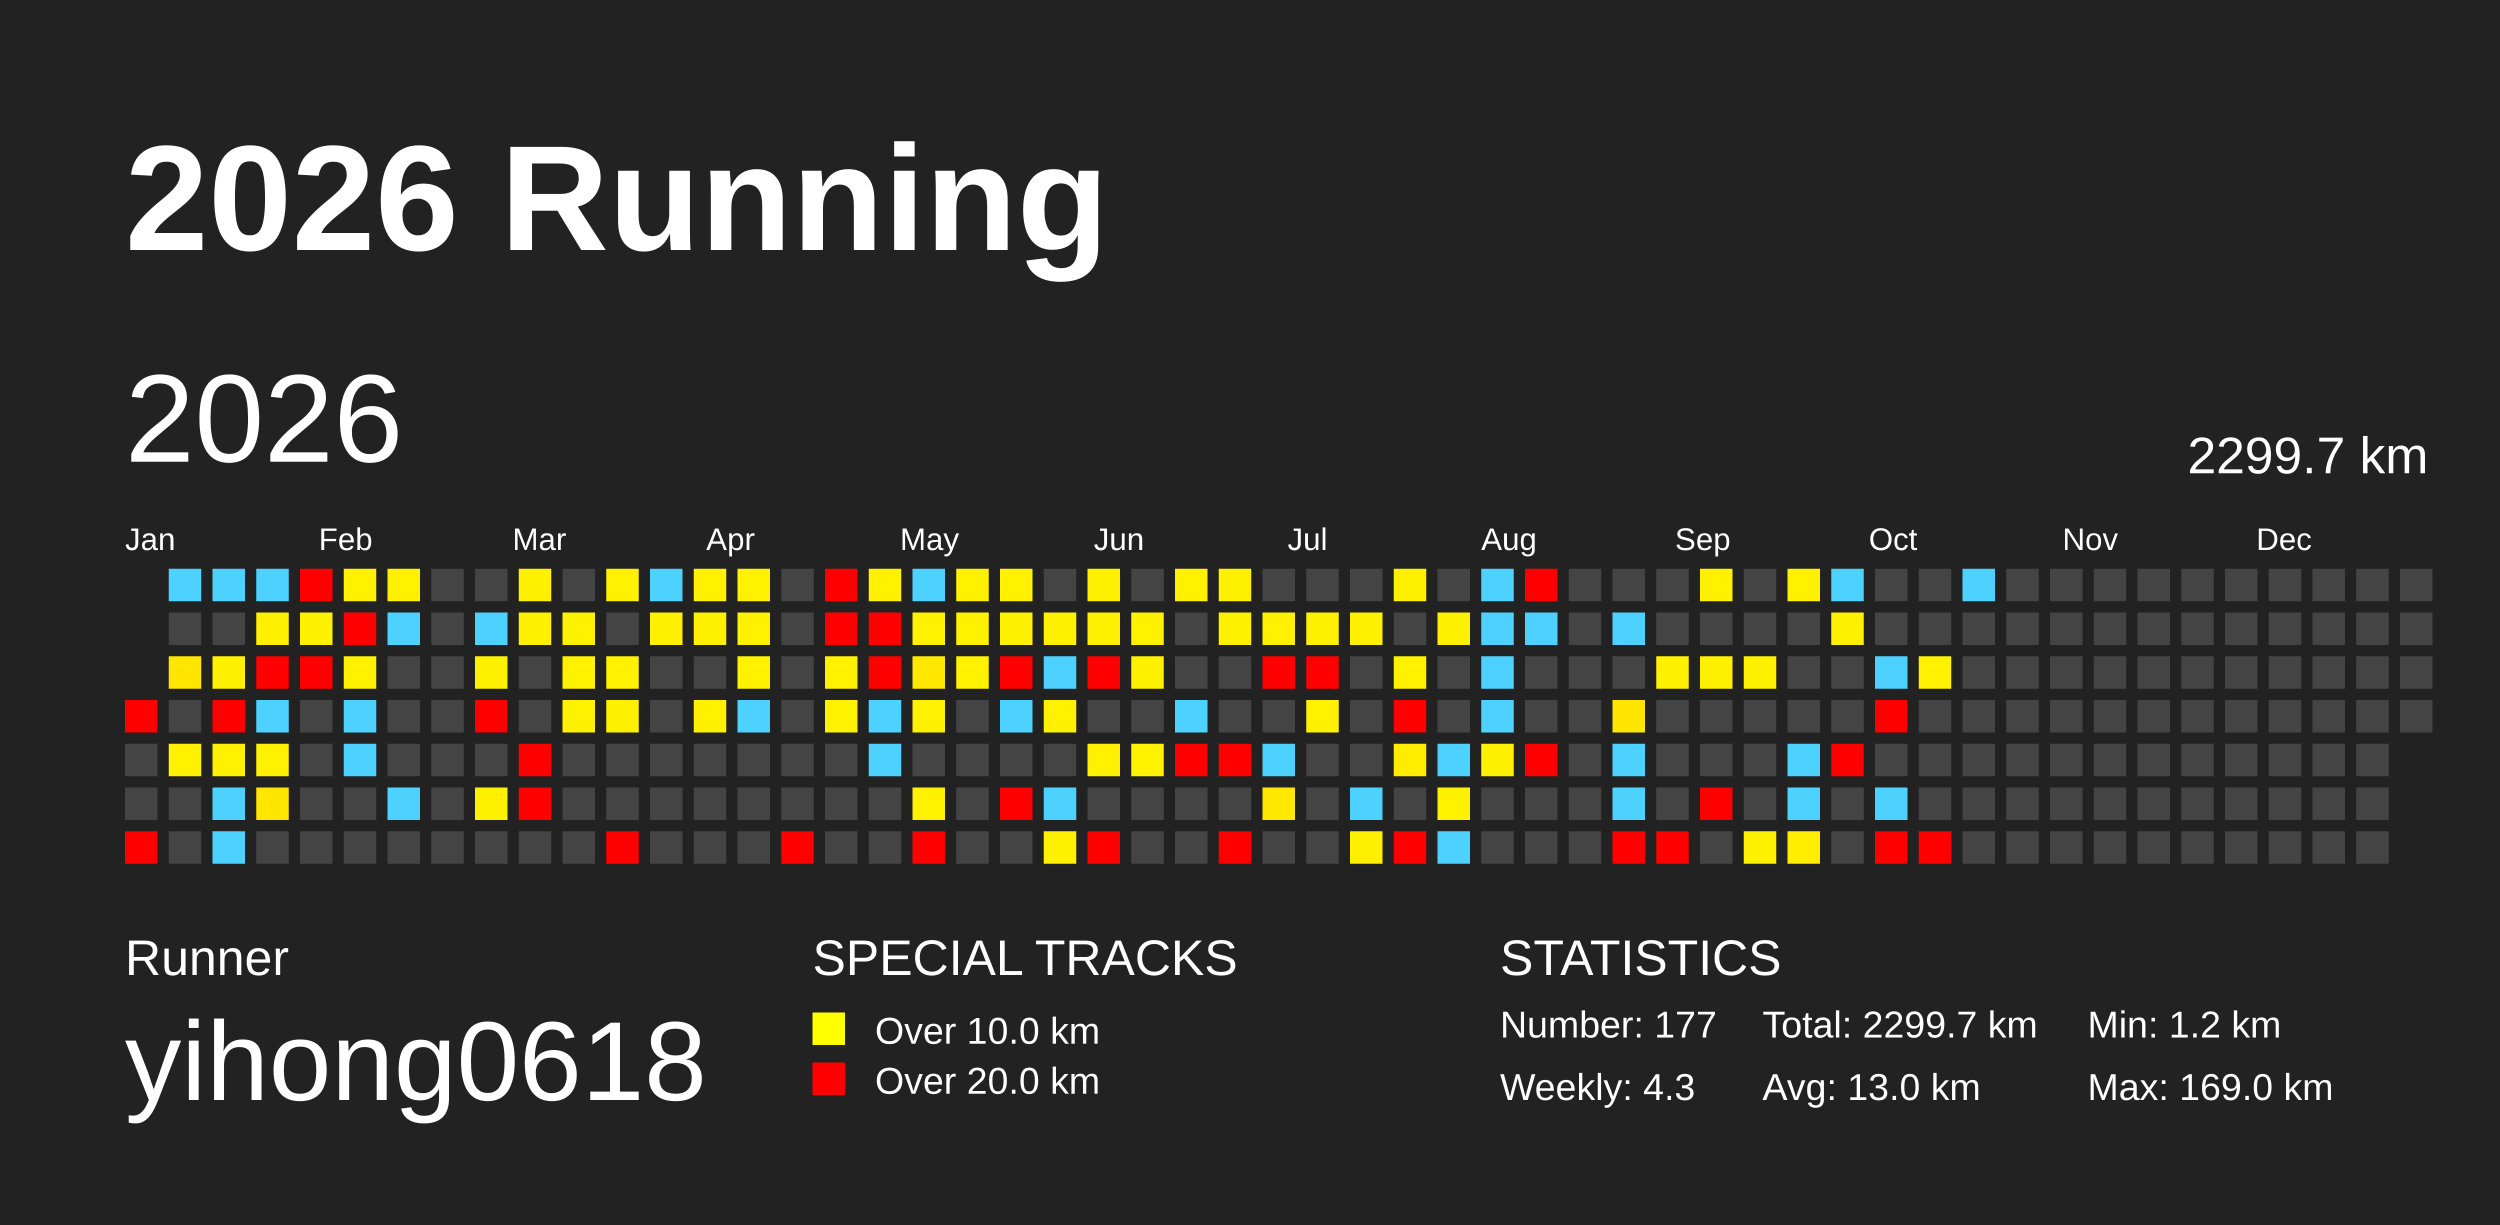
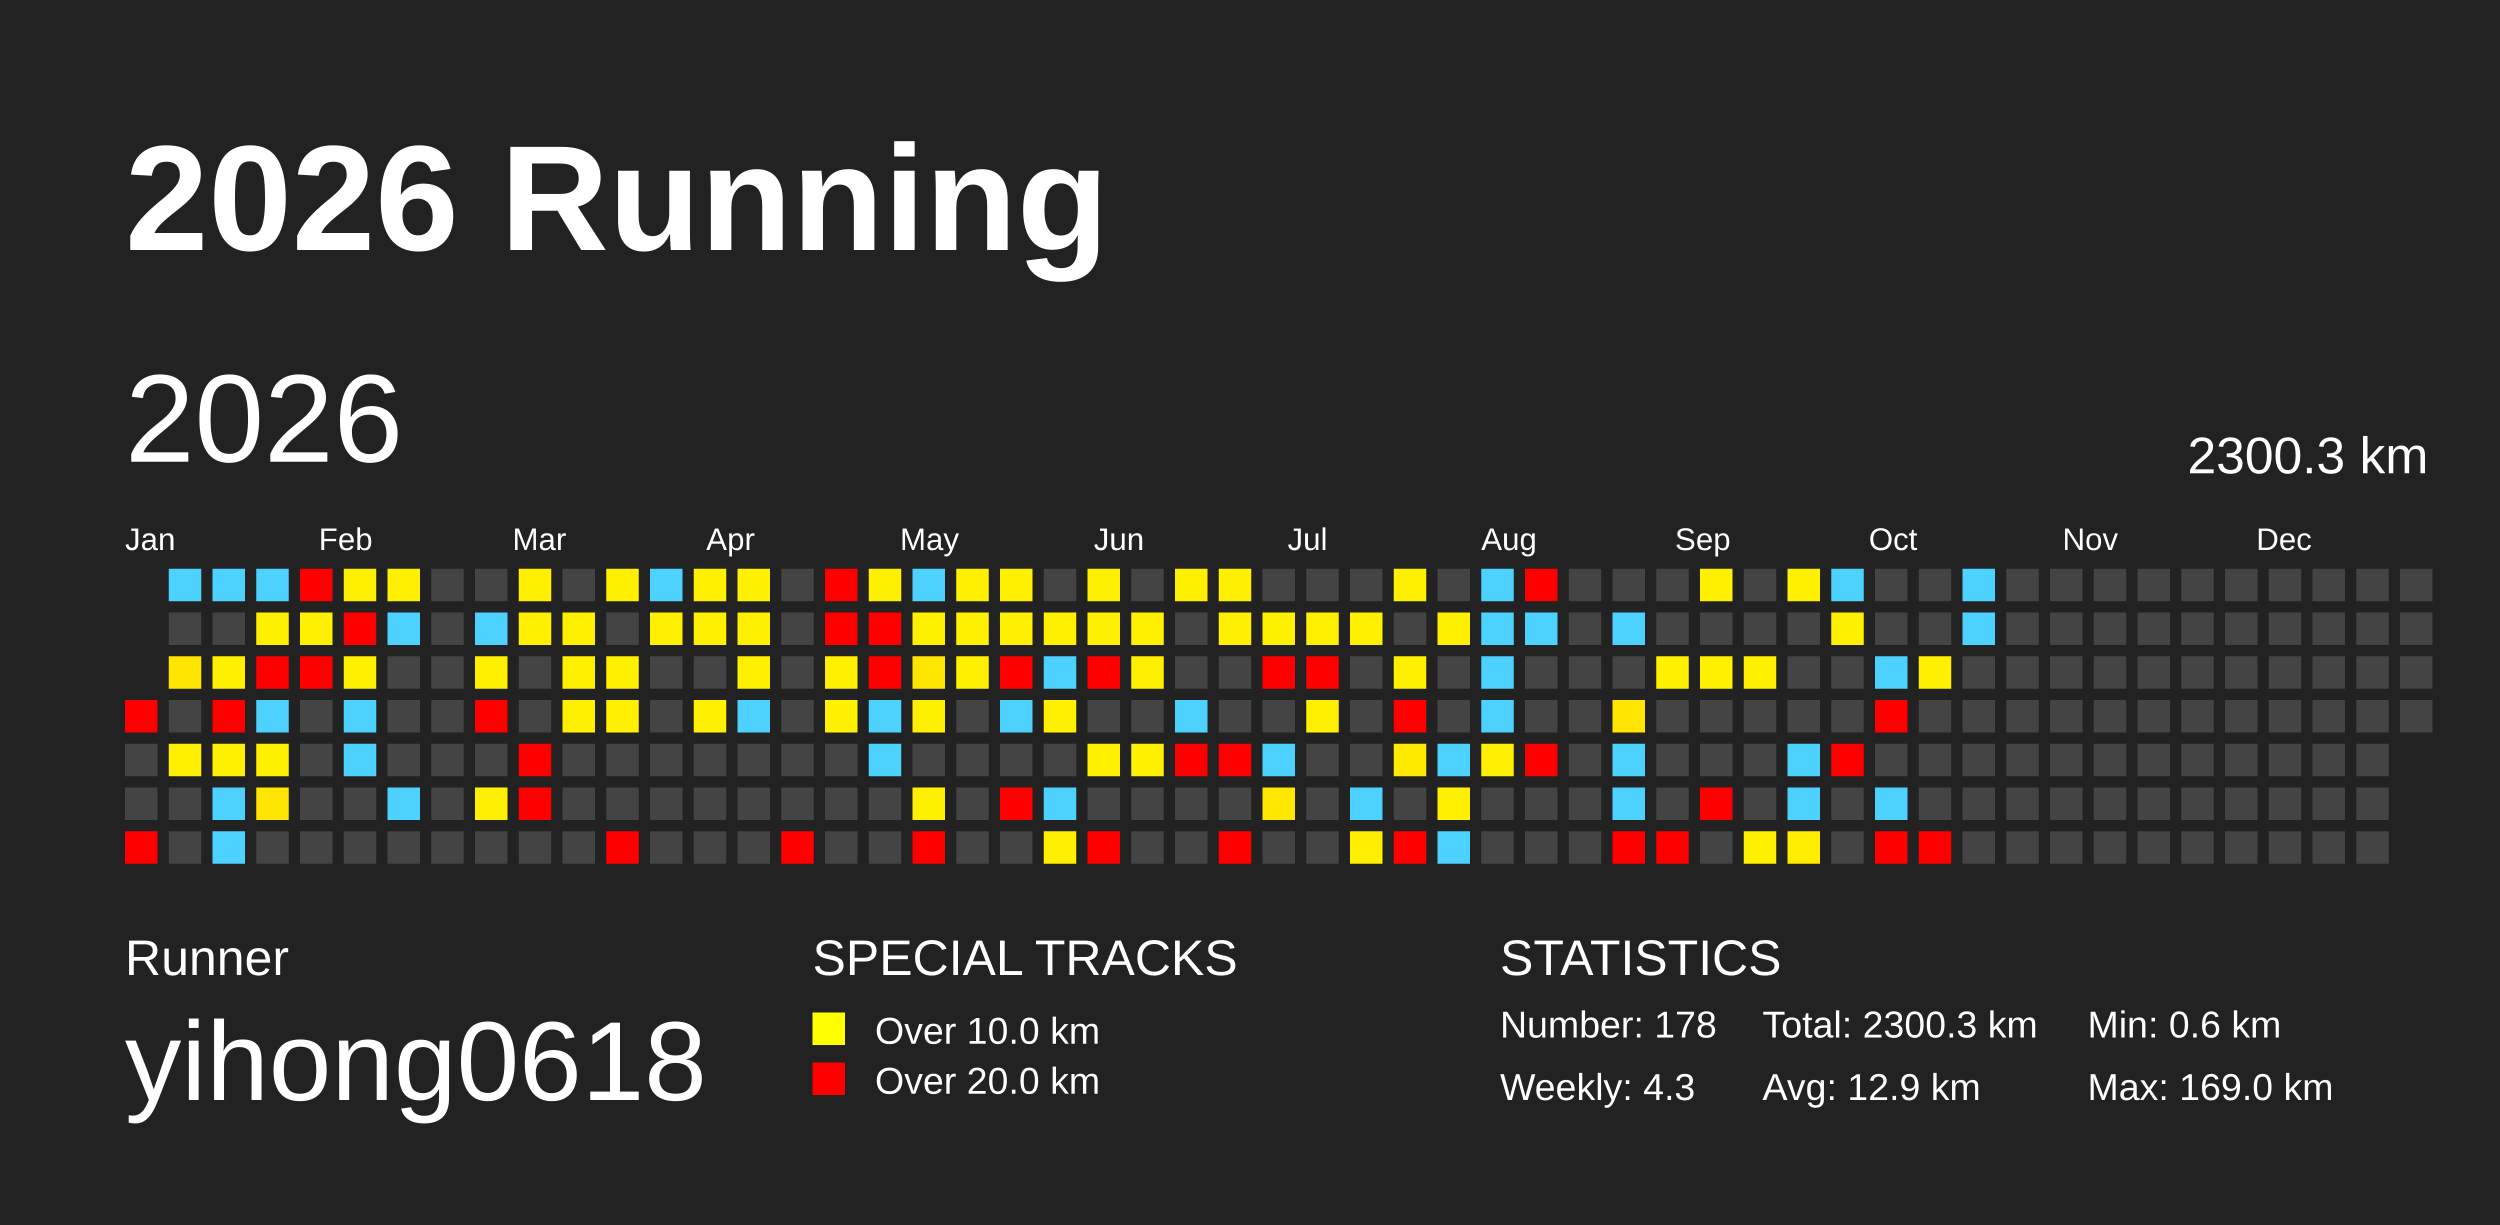
<svg xmlns="http://www.w3.org/2000/svg" baseProfile="full" height="98mm" version="1.1" viewBox="0,0,200,98" width="200mm">
  <defs />
  <rect fill="#222222" height="98" width="200" x="0" y="0" />
  <text fill="#FFFFFF" style="font-size:12px; font-family:Arial; font-weight:bold;" x="10" y="20">2026 Running</text>
  <text fill="#FFFFFF" style="font-size:4px; font-family:Arial" x="10" y="78">Runner</text>
  <text fill="#FFFFFF" style="font-size:9px; font-family:Arial" x="10" y="88">yihong0618</text>
  <text fill="#FFFFFF" style="font-size:4px; font-family:Arial" x="65" y="78">SPECIAL TRACKS</text>
  <rect fill="yellow" height="2.6" width="2.6" x="65" y="81" />
  <text fill="#FFFFFF" style="font-size:3px; font-family:Arial" x="70" y="83.5">Over 10.0 km</text>
  <rect fill="red" height="2.6" width="2.6" x="65" y="85" />
  <text fill="#FFFFFF" style="font-size:3px; font-family:Arial" x="70" y="87.5">Over 20.0 km</text>
  <text fill="#FFFFFF" style="font-size:4px; font-family:Arial" x="120" y="78">STATISTICS</text>
-   <text fill="#FFFFFF" style="font-size:3px; font-family:Arial" x="120" y="83">Number: 177</text>
+   <text fill="#FFFFFF" style="font-size:3px; font-family:Arial" x="120" y="83">Number: 178</text>
  <text fill="#FFFFFF" style="font-size:3px; font-family:Arial" x="120" y="88">Weekly: 4.3</text>
-   <text fill="#FFFFFF" style="font-size:3px; font-family:Arial" x="141" y="83">Total: 2299.7 km</text>
-   <text fill="#FFFFFF" style="font-size:3px; font-family:Arial" x="141" y="88">Avg: 13.0 km</text>
-   <text fill="#FFFFFF" style="font-size:3px; font-family:Arial" x="167" y="83">Min: 1.2 km</text>
+   <text fill="#FFFFFF" style="font-size:3px; font-family:Arial" x="141" y="83">Total: 2300.3 km</text>
+   <text fill="#FFFFFF" style="font-size:3px; font-family:Arial" x="141" y="88">Avg: 12.9 km</text>
+   <text fill="#FFFFFF" style="font-size:3px; font-family:Arial" x="167" y="83">Min: 0.6 km</text>
  <text fill="#FFFFFF" style="font-size:3px; font-family:Arial" x="167" y="88">Max: 169.0 km</text>
  <text dominant-baseline="hanging" fill="#FFFFFF" style="font-size:10.0px; font-family:Arial;" x="10" y="30">2026</text>
-   <text dominant-baseline="hanging" fill="#FFFFFF" style="font-size:4.125px; font-family:Arial;" x="175" y="35">2299.7 km</text>
+   <text dominant-baseline="hanging" fill="#FFFFFF" style="font-size:4.125px; font-family:Arial;" x="175" y="35">2300.3 km</text>
  <text fill="#FFFFFF" style="font-size:2.5px; font-family:Arial" x="10.0" y="44">Jan</text>
  <text fill="#FFFFFF" style="font-size:2.5px; font-family:Arial" x="25.5" y="44">Feb</text>
  <text fill="#FFFFFF" style="font-size:2.5px; font-family:Arial" x="41.0" y="44">Mar</text>
  <text fill="#FFFFFF" style="font-size:2.5px; font-family:Arial" x="56.5" y="44">Apr</text>
  <text fill="#FFFFFF" style="font-size:2.5px; font-family:Arial" x="72.0" y="44">May</text>
  <text fill="#FFFFFF" style="font-size:2.5px; font-family:Arial" x="87.5" y="44">Jun</text>
  <text fill="#FFFFFF" style="font-size:2.5px; font-family:Arial" x="103.0" y="44">Jul</text>
  <text fill="#FFFFFF" style="font-size:2.5px; font-family:Arial" x="118.5" y="44">Aug</text>
  <text fill="#FFFFFF" style="font-size:2.5px; font-family:Arial" x="134.0" y="44">Sep</text>
  <text fill="#FFFFFF" style="font-size:2.5px; font-family:Arial" x="149.5" y="44">Oct</text>
  <text fill="#FFFFFF" style="font-size:2.5px; font-family:Arial" x="165.0" y="44">Nov</text>
  <text fill="#FFFFFF" style="font-size:2.5px; font-family:Arial" x="180.5" y="44">Dec</text>
  <rect fill="red" height="2.6" width="2.6" x="10.0" y="56.0" />
  <rect fill="#444444" height="2.6" width="2.6" x="10.0" y="59.5" />
  <rect fill="#444444" height="2.6" width="2.6" x="10.0" y="63.0" />
  <rect fill="red" height="2.6" width="2.6" x="10.0" y="66.5" />
  <rect fill="#4dd2ff" height="2.6" width="2.6" x="13.5" y="45.5" />
  <rect fill="#444444" height="2.6" width="2.6" x="13.5" y="49.0" />
-   <rect fill="#ffe600" height="2.6" width="2.6" x="13.5" y="52.5" />
+   <rect fill="#ffe500" height="2.6" width="2.6" x="13.5" y="52.5" />
  <rect fill="#444444" height="2.6" width="2.6" x="13.5" y="56.0" />
-   <rect fill="#fff100" height="2.6" width="2.6" x="13.5" y="59.5" />
+   <rect fill="#fff000" height="2.6" width="2.6" x="13.5" y="59.5" />
  <rect fill="#444444" height="2.6" width="2.6" x="13.5" y="63.0" />
  <rect fill="#444444" height="2.6" width="2.6" x="13.5" y="66.5" />
  <rect fill="#4dd2ff" height="2.6" width="2.6" x="17.0" y="45.5" />
  <rect fill="#444444" height="2.6" width="2.6" x="17.0" y="49.0" />
  <rect fill="#fff000" height="2.6" width="2.6" x="17.0" y="52.5" />
  <rect fill="red" height="2.6" width="2.6" x="17.0" y="56.0" />
-   <rect fill="#fff100" height="2.6" width="2.6" x="17.0" y="59.5" />
+   <rect fill="#fff000" height="2.6" width="2.6" x="17.0" y="59.5" />
  <rect fill="#4dd2ff" height="2.6" width="2.6" x="17.0" y="63.0" />
  <rect fill="#4dd2ff" height="2.6" width="2.6" x="17.0" y="66.5" />
  <rect fill="#4dd2ff" height="2.6" width="2.6" x="20.5" y="45.5" />
  <rect fill="#fff000" height="2.6" width="2.6" x="20.5" y="49.0" />
  <rect fill="red" height="2.6" width="2.6" x="20.5" y="52.5" />
  <rect fill="#4dd2ff" height="2.6" width="2.6" x="20.5" y="56.0" />
-   <rect fill="#fff100" height="2.6" width="2.6" x="20.5" y="59.5" />
-   <rect fill="#ffe600" height="2.6" width="2.6" x="20.5" y="63.0" />
+   <rect fill="#fff000" height="2.6" width="2.6" x="20.5" y="59.5" />
+   <rect fill="#ffe500" height="2.6" width="2.6" x="20.5" y="63.0" />
  <rect fill="#444444" height="2.6" width="2.6" x="20.5" y="66.5" />
  <rect fill="red" height="2.6" width="2.6" x="24.0" y="45.5" />
  <rect fill="#fff000" height="2.6" width="2.6" x="24.0" y="49.0" />
  <rect fill="red" height="2.6" width="2.6" x="24.0" y="52.5" />
  <rect fill="#444444" height="2.6" width="2.6" x="24.0" y="56.0" />
  <rect fill="#444444" height="2.6" width="2.6" x="24.0" y="59.5" />
  <rect fill="#444444" height="2.6" width="2.6" x="24.0" y="63.0" />
  <rect fill="#444444" height="2.6" width="2.6" x="24.0" y="66.5" />
-   <rect fill="#fff100" height="2.6" width="2.6" x="27.5" y="45.5" />
+   <rect fill="#fff000" height="2.6" width="2.6" x="27.5" y="45.5" />
  <rect fill="red" height="2.6" width="2.6" x="27.5" y="49.0" />
-   <rect fill="#fff100" height="2.6" width="2.6" x="27.5" y="52.5" />
+   <rect fill="#fff000" height="2.6" width="2.6" x="27.5" y="52.5" />
  <rect fill="#4dd2ff" height="2.6" width="2.6" x="27.5" y="56.0" />
  <rect fill="#4dd2ff" height="2.6" width="2.6" x="27.5" y="59.5" />
  <rect fill="#444444" height="2.6" width="2.6" x="27.5" y="63.0" />
  <rect fill="#444444" height="2.6" width="2.6" x="27.5" y="66.5" />
-   <rect fill="#fff100" height="2.6" width="2.6" x="31.0" y="45.5" />
+   <rect fill="#fff000" height="2.6" width="2.6" x="31.0" y="45.5" />
  <rect fill="#4dd2ff" height="2.6" width="2.6" x="31.0" y="49.0" />
  <rect fill="#444444" height="2.6" width="2.6" x="31.0" y="52.5" />
  <rect fill="#444444" height="2.6" width="2.6" x="31.0" y="56.0" />
  <rect fill="#444444" height="2.6" width="2.6" x="31.0" y="59.5" />
  <rect fill="#4dd2ff" height="2.6" width="2.6" x="31.0" y="63.0" />
  <rect fill="#444444" height="2.6" width="2.6" x="31.0" y="66.5" />
  <rect fill="#444444" height="2.6" width="2.6" x="34.5" y="45.5" />
  <rect fill="#444444" height="2.6" width="2.6" x="34.5" y="49.0" />
  <rect fill="#444444" height="2.6" width="2.6" x="34.5" y="52.5" />
  <rect fill="#444444" height="2.6" width="2.6" x="34.5" y="56.0" />
  <rect fill="#444444" height="2.6" width="2.6" x="34.5" y="59.5" />
  <rect fill="#444444" height="2.6" width="2.6" x="34.5" y="63.0" />
  <rect fill="#444444" height="2.6" width="2.6" x="34.5" y="66.5" />
  <rect fill="#444444" height="2.6" width="2.6" x="38.0" y="45.5" />
  <rect fill="#4dd2ff" height="2.6" width="2.6" x="38.0" y="49.0" />
  <rect fill="#fff000" height="2.6" width="2.6" x="38.0" y="52.5" />
  <rect fill="red" height="2.6" width="2.6" x="38.0" y="56.0" />
  <rect fill="#444444" height="2.6" width="2.6" x="38.0" y="59.5" />
-   <rect fill="#fff000" height="2.6" width="2.6" x="38.0" y="63.0" />
+   <rect fill="#ffef00" height="2.6" width="2.6" x="38.0" y="63.0" />
  <rect fill="#444444" height="2.6" width="2.6" x="38.0" y="66.5" />
  <rect fill="#fff000" height="2.6" width="2.6" x="41.5" y="45.5" />
  <rect fill="#fff000" height="2.6" width="2.6" x="41.5" y="49.0" />
  <rect fill="#444444" height="2.6" width="2.6" x="41.5" y="52.5" />
  <rect fill="#444444" height="2.6" width="2.6" x="41.5" y="56.0" />
  <rect fill="red" height="2.6" width="2.6" x="41.5" y="59.5" />
  <rect fill="red" height="2.6" width="2.6" x="41.5" y="63.0" />
  <rect fill="#444444" height="2.6" width="2.6" x="41.5" y="66.5" />
  <rect fill="#444444" height="2.6" width="2.6" x="45.0" y="45.5" />
-   <rect fill="#fff100" height="2.6" width="2.6" x="45.0" y="49.0" />
-   <rect fill="#fff100" height="2.6" width="2.6" x="45.0" y="52.5" />
-   <rect fill="#fff100" height="2.6" width="2.6" x="45.0" y="56.0" />
+   <rect fill="#fff000" height="2.6" width="2.6" x="45.0" y="49.0" />
+   <rect fill="#fff000" height="2.6" width="2.6" x="45.0" y="52.5" />
+   <rect fill="#fff000" height="2.6" width="2.6" x="45.0" y="56.0" />
  <rect fill="#444444" height="2.6" width="2.6" x="45.0" y="59.5" />
  <rect fill="#444444" height="2.6" width="2.6" x="45.0" y="63.0" />
  <rect fill="#444444" height="2.6" width="2.6" x="45.0" y="66.5" />
-   <rect fill="#fff100" height="2.6" width="2.6" x="48.5" y="45.5" />
+   <rect fill="#fff000" height="2.6" width="2.6" x="48.5" y="45.5" />
  <rect fill="#444444" height="2.6" width="2.6" x="48.5" y="49.0" />
-   <rect fill="#fff100" height="2.6" width="2.6" x="48.5" y="52.5" />
-   <rect fill="#fff000" height="2.6" width="2.6" x="48.5" y="56.0" />
+   <rect fill="#fff000" height="2.6" width="2.6" x="48.5" y="52.5" />
+   <rect fill="#ffef00" height="2.6" width="2.6" x="48.5" y="56.0" />
  <rect fill="#444444" height="2.6" width="2.6" x="48.5" y="59.5" />
  <rect fill="#444444" height="2.6" width="2.6" x="48.5" y="63.0" />
  <rect fill="red" height="2.6" width="2.6" x="48.5" y="66.5" />
  <rect fill="#4dd2ff" height="2.6" width="2.6" x="52.0" y="45.5" />
  <rect fill="#fff000" height="2.6" width="2.6" x="52.0" y="49.0" />
  <rect fill="#444444" height="2.6" width="2.6" x="52.0" y="52.5" />
  <rect fill="#444444" height="2.6" width="2.6" x="52.0" y="56.0" />
  <rect fill="#444444" height="2.6" width="2.6" x="52.0" y="59.5" />
  <rect fill="#444444" height="2.6" width="2.6" x="52.0" y="63.0" />
  <rect fill="#444444" height="2.6" width="2.6" x="52.0" y="66.5" />
-   <rect fill="#fff100" height="2.6" width="2.6" x="55.5" y="45.5" />
+   <rect fill="#fff000" height="2.6" width="2.6" x="55.5" y="45.5" />
  <rect fill="#fff000" height="2.6" width="2.6" x="55.5" y="49.0" />
  <rect fill="#444444" height="2.6" width="2.6" x="55.5" y="52.5" />
-   <rect fill="#fff100" height="2.6" width="2.6" x="55.5" y="56.0" />
+   <rect fill="#fff000" height="2.6" width="2.6" x="55.5" y="56.0" />
  <rect fill="#444444" height="2.6" width="2.6" x="55.5" y="59.5" />
  <rect fill="#444444" height="2.6" width="2.6" x="55.5" y="63.0" />
  <rect fill="#444444" height="2.6" width="2.6" x="55.5" y="66.5" />
-   <rect fill="#fff200" height="2.6" width="2.6" x="59.0" y="45.5" />
-   <rect fill="#fff100" height="2.6" width="2.6" x="59.0" y="49.0" />
-   <rect fill="#fff100" height="2.6" width="2.6" x="59.0" y="52.5" />
+   <rect fill="#fff100" height="2.6" width="2.6" x="59.0" y="45.5" />
+   <rect fill="#fff000" height="2.6" width="2.6" x="59.0" y="49.0" />
+   <rect fill="#fff000" height="2.6" width="2.6" x="59.0" y="52.5" />
  <rect fill="#4dd2ff" height="2.6" width="2.6" x="59.0" y="56.0" />
  <rect fill="#444444" height="2.6" width="2.6" x="59.0" y="59.5" />
  <rect fill="#444444" height="2.6" width="2.6" x="59.0" y="63.0" />
  <rect fill="#444444" height="2.6" width="2.6" x="59.0" y="66.5" />
  <rect fill="#444444" height="2.6" width="2.6" x="62.5" y="45.5" />
  <rect fill="#444444" height="2.6" width="2.6" x="62.5" y="49.0" />
  <rect fill="#444444" height="2.6" width="2.6" x="62.5" y="52.5" />
  <rect fill="#444444" height="2.6" width="2.6" x="62.5" y="56.0" />
  <rect fill="#444444" height="2.6" width="2.6" x="62.5" y="59.5" />
  <rect fill="#444444" height="2.6" width="2.6" x="62.5" y="63.0" />
  <rect fill="red" height="2.6" width="2.6" x="62.5" y="66.5" />
  <rect fill="red" height="2.6" width="2.6" x="66.0" y="45.5" />
  <rect fill="red" height="2.6" width="2.6" x="66.0" y="49.0" />
-   <rect fill="#fff100" height="2.6" width="2.6" x="66.0" y="52.5" />
-   <rect fill="#fff200" height="2.6" width="2.6" x="66.0" y="56.0" />
+   <rect fill="#fff000" height="2.6" width="2.6" x="66.0" y="52.5" />
+   <rect fill="#fff100" height="2.6" width="2.6" x="66.0" y="56.0" />
  <rect fill="#444444" height="2.6" width="2.6" x="66.0" y="59.5" />
  <rect fill="#444444" height="2.6" width="2.6" x="66.0" y="63.0" />
  <rect fill="#444444" height="2.6" width="2.6" x="66.0" y="66.5" />
-   <rect fill="#fff100" height="2.6" width="2.6" x="69.5" y="45.5" />
+   <rect fill="#fff000" height="2.6" width="2.6" x="69.5" y="45.5" />
  <rect fill="red" height="2.6" width="2.6" x="69.5" y="49.0" />
  <rect fill="red" height="2.6" width="2.6" x="69.5" y="52.5" />
  <rect fill="#4dd2ff" height="2.6" width="2.6" x="69.5" y="56.0" />
  <rect fill="#4dd2ff" height="2.6" width="2.6" x="69.5" y="59.5" />
  <rect fill="#444444" height="2.6" width="2.6" x="69.5" y="63.0" />
  <rect fill="#444444" height="2.6" width="2.6" x="69.5" y="66.5" />
  <rect fill="#4dd2ff" height="2.6" width="2.6" x="73.0" y="45.5" />
-   <rect fill="#fff100" height="2.6" width="2.6" x="73.0" y="49.0" />
-   <rect fill="#ffe700" height="2.6" width="2.6" x="73.0" y="52.5" />
-   <rect fill="#fff100" height="2.6" width="2.6" x="73.0" y="56.0" />
+   <rect fill="#fff000" height="2.6" width="2.6" x="73.0" y="49.0" />
+   <rect fill="#ffe600" height="2.6" width="2.6" x="73.0" y="52.5" />
+   <rect fill="#fff000" height="2.6" width="2.6" x="73.0" y="56.0" />
  <rect fill="#444444" height="2.6" width="2.6" x="73.0" y="59.5" />
-   <rect fill="#fff100" height="2.6" width="2.6" x="73.0" y="63.0" />
+   <rect fill="#fff000" height="2.6" width="2.6" x="73.0" y="63.0" />
  <rect fill="red" height="2.6" width="2.6" x="73.0" y="66.5" />
-   <rect fill="#fff100" height="2.6" width="2.6" x="76.5" y="45.5" />
-   <rect fill="#fff100" height="2.6" width="2.6" x="76.5" y="49.0" />
-   <rect fill="#fff100" height="2.6" width="2.6" x="76.5" y="52.5" />
+   <rect fill="#fff000" height="2.6" width="2.6" x="76.5" y="45.5" />
+   <rect fill="#fff000" height="2.6" width="2.6" x="76.5" y="49.0" />
+   <rect fill="#fff000" height="2.6" width="2.6" x="76.5" y="52.5" />
  <rect fill="#444444" height="2.6" width="2.6" x="76.5" y="56.0" />
  <rect fill="#444444" height="2.6" width="2.6" x="76.5" y="59.5" />
  <rect fill="#444444" height="2.6" width="2.6" x="76.5" y="63.0" />
  <rect fill="#444444" height="2.6" width="2.6" x="76.5" y="66.5" />
-   <rect fill="#fff100" height="2.6" width="2.6" x="80.0" y="45.5" />
-   <rect fill="#fff000" height="2.6" width="2.6" x="80.0" y="49.0" />
+   <rect fill="#fff000" height="2.6" width="2.6" x="80.0" y="45.5" />
+   <rect fill="#ffef00" height="2.6" width="2.6" x="80.0" y="49.0" />
  <rect fill="red" height="2.6" width="2.6" x="80.0" y="52.5" />
  <rect fill="#4dd2ff" height="2.6" width="2.6" x="80.0" y="56.0" />
  <rect fill="#444444" height="2.6" width="2.6" x="80.0" y="59.5" />
  <rect fill="red" height="2.6" width="2.6" x="80.0" y="63.0" />
  <rect fill="#444444" height="2.6" width="2.6" x="80.0" y="66.5" />
  <rect fill="#444444" height="2.6" width="2.6" x="83.5" y="45.5" />
  <rect fill="#fff000" height="2.6" width="2.6" x="83.5" y="49.0" />
  <rect fill="#4dd2ff" height="2.6" width="2.6" x="83.5" y="52.5" />
-   <rect fill="#fff100" height="2.6" width="2.6" x="83.5" y="56.0" />
+   <rect fill="#fff000" height="2.6" width="2.6" x="83.5" y="56.0" />
  <rect fill="#444444" height="2.6" width="2.6" x="83.5" y="59.5" />
  <rect fill="#4dd2ff" height="2.6" width="2.6" x="83.5" y="63.0" />
-   <rect fill="#fff000" height="2.6" width="2.6" x="83.5" y="66.5" />
-   <rect fill="#fff000" height="2.6" width="2.6" x="87.0" y="45.5" />
-   <rect fill="#fff000" height="2.6" width="2.6" x="87.0" y="49.0" />
+   <rect fill="#ffef00" height="2.6" width="2.6" x="83.5" y="66.5" />
+   <rect fill="#ffef00" height="2.6" width="2.6" x="87.0" y="45.5" />
+   <rect fill="#ffef00" height="2.6" width="2.6" x="87.0" y="49.0" />
  <rect fill="red" height="2.6" width="2.6" x="87.0" y="52.5" />
  <rect fill="#444444" height="2.6" width="2.6" x="87.0" y="56.0" />
-   <rect fill="#fff100" height="2.6" width="2.6" x="87.0" y="59.5" />
+   <rect fill="#fff000" height="2.6" width="2.6" x="87.0" y="59.5" />
  <rect fill="#444444" height="2.6" width="2.6" x="87.0" y="63.0" />
  <rect fill="red" height="2.6" width="2.6" x="87.0" y="66.5" />
  <rect fill="#444444" height="2.6" width="2.6" x="90.5" y="45.5" />
-   <rect fill="#fff100" height="2.6" width="2.6" x="90.5" y="49.0" />
-   <rect fill="#fff000" height="2.6" width="2.6" x="90.5" y="52.5" />
+   <rect fill="#fff000" height="2.6" width="2.6" x="90.5" y="49.0" />
+   <rect fill="#ffef00" height="2.6" width="2.6" x="90.5" y="52.5" />
  <rect fill="#444444" height="2.6" width="2.6" x="90.5" y="56.0" />
-   <rect fill="#fff200" height="2.6" width="2.6" x="90.5" y="59.5" />
+   <rect fill="#fff100" height="2.6" width="2.6" x="90.5" y="59.5" />
  <rect fill="#444444" height="2.6" width="2.6" x="90.5" y="63.0" />
  <rect fill="#444444" height="2.6" width="2.6" x="90.5" y="66.5" />
-   <rect fill="#fff100" height="2.6" width="2.6" x="94.0" y="45.5" />
+   <rect fill="#fff000" height="2.6" width="2.6" x="94.0" y="45.5" />
  <rect fill="#444444" height="2.6" width="2.6" x="94.0" y="49.0" />
  <rect fill="#444444" height="2.6" width="2.6" x="94.0" y="52.5" />
  <rect fill="#4dd2ff" height="2.6" width="2.6" x="94.0" y="56.0" />
  <rect fill="red" height="2.6" width="2.6" x="94.0" y="59.5" />
  <rect fill="#444444" height="2.6" width="2.6" x="94.0" y="63.0" />
  <rect fill="#444444" height="2.6" width="2.6" x="94.0" y="66.5" />
-   <rect fill="#fff000" height="2.6" width="2.6" x="97.5" y="45.5" />
-   <rect fill="#fff000" height="2.6" width="2.6" x="97.5" y="49.0" />
+   <rect fill="#ffef00" height="2.6" width="2.6" x="97.5" y="45.5" />
+   <rect fill="#ffef00" height="2.6" width="2.6" x="97.5" y="49.0" />
  <rect fill="#444444" height="2.6" width="2.6" x="97.5" y="52.5" />
  <rect fill="#444444" height="2.6" width="2.6" x="97.5" y="56.0" />
  <rect fill="red" height="2.6" width="2.6" x="97.5" y="59.5" />
  <rect fill="#444444" height="2.6" width="2.6" x="97.5" y="63.0" />
  <rect fill="red" height="2.6" width="2.6" x="97.5" y="66.5" />
  <rect fill="#444444" height="2.6" width="2.6" x="101.0" y="45.5" />
-   <rect fill="#fff100" height="2.6" width="2.6" x="101.0" y="49.0" />
+   <rect fill="#fff000" height="2.6" width="2.6" x="101.0" y="49.0" />
  <rect fill="red" height="2.6" width="2.6" x="101.0" y="52.5" />
  <rect fill="#444444" height="2.6" width="2.6" x="101.0" y="56.0" />
  <rect fill="#4dd2ff" height="2.6" width="2.6" x="101.0" y="59.5" />
-   <rect fill="#ffe800" height="2.6" width="2.6" x="101.0" y="63.0" />
+   <rect fill="#ffe700" height="2.6" width="2.6" x="101.0" y="63.0" />
  <rect fill="#444444" height="2.6" width="2.6" x="101.0" y="66.5" />
  <rect fill="#444444" height="2.6" width="2.6" x="104.5" y="45.5" />
  <rect fill="#fff000" height="2.6" width="2.6" x="104.5" y="49.0" />
  <rect fill="red" height="2.6" width="2.6" x="104.5" y="52.5" />
-   <rect fill="#fff100" height="2.6" width="2.6" x="104.5" y="56.0" />
+   <rect fill="#fff000" height="2.6" width="2.6" x="104.5" y="56.0" />
  <rect fill="#444444" height="2.6" width="2.6" x="104.5" y="59.5" />
  <rect fill="#444444" height="2.6" width="2.6" x="104.5" y="63.0" />
  <rect fill="#444444" height="2.6" width="2.6" x="104.5" y="66.5" />
  <rect fill="#444444" height="2.6" width="2.6" x="108.0" y="45.5" />
  <rect fill="#fff000" height="2.6" width="2.6" x="108.0" y="49.0" />
  <rect fill="#444444" height="2.6" width="2.6" x="108.0" y="52.5" />
  <rect fill="#444444" height="2.6" width="2.6" x="108.0" y="56.0" />
  <rect fill="#444444" height="2.6" width="2.6" x="108.0" y="59.5" />
  <rect fill="#4dd2ff" height="2.6" width="2.6" x="108.0" y="63.0" />
-   <rect fill="#ffef00" height="2.6" width="2.6" x="108.0" y="66.5" />
+   <rect fill="#ffee00" height="2.6" width="2.6" x="108.0" y="66.5" />
  <rect fill="#fff000" height="2.6" width="2.6" x="111.5" y="45.5" />
  <rect fill="#444444" height="2.6" width="2.6" x="111.5" y="49.0" />
-   <rect fill="#fff100" height="2.6" width="2.6" x="111.5" y="52.5" />
+   <rect fill="#fff000" height="2.6" width="2.6" x="111.5" y="52.5" />
  <rect fill="red" height="2.6" width="2.6" x="111.5" y="56.0" />
-   <rect fill="#ffec00" height="2.6" width="2.6" x="111.5" y="59.5" />
+   <rect fill="#ffeb00" height="2.6" width="2.6" x="111.5" y="59.5" />
  <rect fill="#444444" height="2.6" width="2.6" x="111.5" y="63.0" />
  <rect fill="red" height="2.6" width="2.6" x="111.5" y="66.5" />
  <rect fill="#444444" height="2.6" width="2.6" x="115.0" y="45.5" />
  <rect fill="#fff000" height="2.6" width="2.6" x="115.0" y="49.0" />
  <rect fill="#444444" height="2.6" width="2.6" x="115.0" y="52.5" />
  <rect fill="#444444" height="2.6" width="2.6" x="115.0" y="56.0" />
  <rect fill="#4dd2ff" height="2.6" width="2.6" x="115.0" y="59.5" />
-   <rect fill="#fff100" height="2.6" width="2.6" x="115.0" y="63.0" />
+   <rect fill="#fff000" height="2.6" width="2.6" x="115.0" y="63.0" />
  <rect fill="#4dd2ff" height="2.6" width="2.6" x="115.0" y="66.5" />
  <rect fill="#4dd2ff" height="2.6" width="2.6" x="118.5" y="45.5" />
  <rect fill="#4dd2ff" height="2.6" width="2.6" x="118.5" y="49.0" />
  <rect fill="#4dd2ff" height="2.6" width="2.6" x="118.5" y="52.5" />
  <rect fill="#4dd2ff" height="2.6" width="2.6" x="118.5" y="56.0" />
-   <rect fill="#fff000" height="2.6" width="2.6" x="118.5" y="59.5" />
+   <rect fill="#ffef00" height="2.6" width="2.6" x="118.5" y="59.5" />
  <rect fill="#444444" height="2.6" width="2.6" x="118.5" y="63.0" />
  <rect fill="#444444" height="2.6" width="2.6" x="118.5" y="66.5" />
  <rect fill="red" height="2.6" width="2.6" x="122.0" y="45.5" />
  <rect fill="#4dd2ff" height="2.6" width="2.6" x="122.0" y="49.0" />
  <rect fill="#444444" height="2.6" width="2.6" x="122.0" y="52.5" />
  <rect fill="#444444" height="2.6" width="2.6" x="122.0" y="56.0" />
  <rect fill="red" height="2.6" width="2.6" x="122.0" y="59.5" />
  <rect fill="#444444" height="2.6" width="2.6" x="122.0" y="63.0" />
  <rect fill="#444444" height="2.6" width="2.6" x="122.0" y="66.5" />
  <rect fill="#444444" height="2.6" width="2.6" x="125.5" y="45.5" />
  <rect fill="#444444" height="2.6" width="2.6" x="125.5" y="49.0" />
  <rect fill="#444444" height="2.6" width="2.6" x="125.5" y="52.5" />
  <rect fill="#444444" height="2.6" width="2.6" x="125.5" y="56.0" />
  <rect fill="#444444" height="2.6" width="2.6" x="125.5" y="59.5" />
  <rect fill="#444444" height="2.6" width="2.6" x="125.5" y="63.0" />
  <rect fill="#444444" height="2.6" width="2.6" x="125.5" y="66.5" />
  <rect fill="#444444" height="2.6" width="2.6" x="129.0" y="45.5" />
  <rect fill="#4dd2ff" height="2.6" width="2.6" x="129.0" y="49.0" />
  <rect fill="#444444" height="2.6" width="2.6" x="129.0" y="52.5" />
  <rect fill="#ffe500" height="2.6" width="2.6" x="129.0" y="56.0" />
  <rect fill="#4dd2ff" height="2.6" width="2.6" x="129.0" y="59.5" />
  <rect fill="#4dd2ff" height="2.6" width="2.6" x="129.0" y="63.0" />
  <rect fill="red" height="2.6" width="2.6" x="129.0" y="66.5" />
  <rect fill="#444444" height="2.6" width="2.6" x="132.5" y="45.5" />
  <rect fill="#444444" height="2.6" width="2.6" x="132.5" y="49.0" />
  <rect fill="#fff000" height="2.6" width="2.6" x="132.5" y="52.5" />
  <rect fill="#444444" height="2.6" width="2.6" x="132.5" y="56.0" />
  <rect fill="#444444" height="2.6" width="2.6" x="132.5" y="59.5" />
  <rect fill="#444444" height="2.6" width="2.6" x="132.5" y="63.0" />
  <rect fill="red" height="2.6" width="2.6" x="132.5" y="66.5" />
-   <rect fill="#fff100" height="2.6" width="2.6" x="136.0" y="45.5" />
+   <rect fill="#fff000" height="2.6" width="2.6" x="136.0" y="45.5" />
  <rect fill="#444444" height="2.6" width="2.6" x="136.0" y="49.0" />
  <rect fill="#fff000" height="2.6" width="2.6" x="136.0" y="52.5" />
  <rect fill="#444444" height="2.6" width="2.6" x="136.0" y="56.0" />
  <rect fill="#444444" height="2.6" width="2.6" x="136.0" y="59.5" />
  <rect fill="red" height="2.6" width="2.6" x="136.0" y="63.0" />
  <rect fill="#444444" height="2.6" width="2.6" x="136.0" y="66.5" />
  <rect fill="#444444" height="2.6" width="2.6" x="139.5" y="45.5" />
  <rect fill="#444444" height="2.6" width="2.6" x="139.5" y="49.0" />
  <rect fill="#fff000" height="2.6" width="2.6" x="139.5" y="52.5" />
  <rect fill="#444444" height="2.6" width="2.6" x="139.5" y="56.0" />
  <rect fill="#444444" height="2.6" width="2.6" x="139.5" y="59.5" />
  <rect fill="#444444" height="2.6" width="2.6" x="139.5" y="63.0" />
  <rect fill="#fff000" height="2.6" width="2.6" x="139.5" y="66.5" />
-   <rect fill="#fff100" height="2.6" width="2.6" x="143.0" y="45.5" />
+   <rect fill="#fff000" height="2.6" width="2.6" x="143.0" y="45.5" />
  <rect fill="#444444" height="2.6" width="2.6" x="143.0" y="49.0" />
  <rect fill="#444444" height="2.6" width="2.6" x="143.0" y="52.5" />
  <rect fill="#444444" height="2.6" width="2.6" x="143.0" y="56.0" />
  <rect fill="#4dd2ff" height="2.6" width="2.6" x="143.0" y="59.5" />
  <rect fill="#4dd2ff" height="2.6" width="2.6" x="143.0" y="63.0" />
  <rect fill="#ffed00" height="2.6" width="2.6" x="143.0" y="66.5" />
  <rect fill="#4dd2ff" height="2.6" width="2.6" x="146.5" y="45.5" />
  <rect fill="#fff000" height="2.6" width="2.6" x="146.5" y="49.0" />
  <rect fill="#444444" height="2.6" width="2.6" x="146.5" y="52.5" />
  <rect fill="#444444" height="2.6" width="2.6" x="146.5" y="56.0" />
  <rect fill="red" height="2.6" width="2.6" x="146.5" y="59.5" />
  <rect fill="#444444" height="2.6" width="2.6" x="146.5" y="63.0" />
  <rect fill="#444444" height="2.6" width="2.6" x="146.5" y="66.5" />
  <rect fill="#444444" height="2.6" width="2.6" x="150.0" y="45.5" />
  <rect fill="#444444" height="2.6" width="2.6" x="150.0" y="49.0" />
  <rect fill="#4dd2ff" height="2.6" width="2.6" x="150.0" y="52.5" />
  <rect fill="red" height="2.6" width="2.6" x="150.0" y="56.0" />
  <rect fill="#444444" height="2.6" width="2.6" x="150.0" y="59.5" />
  <rect fill="#4dd2ff" height="2.6" width="2.6" x="150.0" y="63.0" />
  <rect fill="red" height="2.6" width="2.6" x="150.0" y="66.5" />
  <rect fill="#444444" height="2.6" width="2.6" x="153.5" y="45.5" />
  <rect fill="#444444" height="2.6" width="2.6" x="153.5" y="49.0" />
-   <rect fill="#fff100" height="2.6" width="2.6" x="153.5" y="52.5" />
+   <rect fill="#fff000" height="2.6" width="2.6" x="153.5" y="52.5" />
  <rect fill="#444444" height="2.6" width="2.6" x="153.5" y="56.0" />
  <rect fill="#444444" height="2.6" width="2.6" x="153.5" y="59.5" />
  <rect fill="#444444" height="2.6" width="2.6" x="153.5" y="63.0" />
  <rect fill="red" height="2.6" width="2.6" x="153.5" y="66.5" />
  <rect fill="#4dd2ff" height="2.6" width="2.6" x="157.0" y="45.5" />
-   <rect fill="#444444" height="2.6" width="2.6" x="157.0" y="49.0" />
+   <rect fill="#4dd2ff" height="2.6" width="2.6" x="157.0" y="49.0" />
  <rect fill="#444444" height="2.6" width="2.6" x="157.0" y="52.5" />
  <rect fill="#444444" height="2.6" width="2.6" x="157.0" y="56.0" />
  <rect fill="#444444" height="2.6" width="2.6" x="157.0" y="59.5" />
  <rect fill="#444444" height="2.6" width="2.6" x="157.0" y="63.0" />
  <rect fill="#444444" height="2.6" width="2.6" x="157.0" y="66.5" />
  <rect fill="#444444" height="2.6" width="2.6" x="160.5" y="45.5" />
  <rect fill="#444444" height="2.6" width="2.6" x="160.5" y="49.0" />
  <rect fill="#444444" height="2.6" width="2.6" x="160.5" y="52.5" />
  <rect fill="#444444" height="2.6" width="2.6" x="160.5" y="56.0" />
  <rect fill="#444444" height="2.6" width="2.6" x="160.5" y="59.5" />
  <rect fill="#444444" height="2.6" width="2.6" x="160.5" y="63.0" />
  <rect fill="#444444" height="2.6" width="2.6" x="160.5" y="66.5" />
  <rect fill="#444444" height="2.6" width="2.6" x="164.0" y="45.5" />
  <rect fill="#444444" height="2.6" width="2.6" x="164.0" y="49.0" />
  <rect fill="#444444" height="2.6" width="2.6" x="164.0" y="52.5" />
  <rect fill="#444444" height="2.6" width="2.6" x="164.0" y="56.0" />
  <rect fill="#444444" height="2.6" width="2.6" x="164.0" y="59.5" />
  <rect fill="#444444" height="2.6" width="2.6" x="164.0" y="63.0" />
  <rect fill="#444444" height="2.6" width="2.6" x="164.0" y="66.5" />
  <rect fill="#444444" height="2.6" width="2.6" x="167.5" y="45.5" />
  <rect fill="#444444" height="2.6" width="2.6" x="167.5" y="49.0" />
  <rect fill="#444444" height="2.6" width="2.6" x="167.5" y="52.5" />
  <rect fill="#444444" height="2.6" width="2.6" x="167.5" y="56.0" />
  <rect fill="#444444" height="2.6" width="2.6" x="167.5" y="59.5" />
  <rect fill="#444444" height="2.6" width="2.6" x="167.5" y="63.0" />
  <rect fill="#444444" height="2.6" width="2.6" x="167.5" y="66.5" />
  <rect fill="#444444" height="2.6" width="2.6" x="171.0" y="45.5" />
  <rect fill="#444444" height="2.6" width="2.6" x="171.0" y="49.0" />
  <rect fill="#444444" height="2.6" width="2.6" x="171.0" y="52.5" />
  <rect fill="#444444" height="2.6" width="2.6" x="171.0" y="56.0" />
  <rect fill="#444444" height="2.6" width="2.6" x="171.0" y="59.5" />
  <rect fill="#444444" height="2.6" width="2.6" x="171.0" y="63.0" />
  <rect fill="#444444" height="2.6" width="2.6" x="171.0" y="66.5" />
  <rect fill="#444444" height="2.6" width="2.6" x="174.5" y="45.5" />
  <rect fill="#444444" height="2.6" width="2.6" x="174.5" y="49.0" />
  <rect fill="#444444" height="2.6" width="2.6" x="174.5" y="52.5" />
  <rect fill="#444444" height="2.6" width="2.6" x="174.5" y="56.0" />
  <rect fill="#444444" height="2.6" width="2.6" x="174.5" y="59.5" />
  <rect fill="#444444" height="2.6" width="2.6" x="174.5" y="63.0" />
  <rect fill="#444444" height="2.6" width="2.6" x="174.5" y="66.5" />
  <rect fill="#444444" height="2.6" width="2.6" x="178.0" y="45.5" />
  <rect fill="#444444" height="2.6" width="2.6" x="178.0" y="49.0" />
  <rect fill="#444444" height="2.6" width="2.6" x="178.0" y="52.5" />
  <rect fill="#444444" height="2.6" width="2.6" x="178.0" y="56.0" />
  <rect fill="#444444" height="2.6" width="2.6" x="178.0" y="59.5" />
  <rect fill="#444444" height="2.6" width="2.6" x="178.0" y="63.0" />
  <rect fill="#444444" height="2.6" width="2.6" x="178.0" y="66.5" />
  <rect fill="#444444" height="2.6" width="2.6" x="181.5" y="45.5" />
  <rect fill="#444444" height="2.6" width="2.6" x="181.5" y="49.0" />
  <rect fill="#444444" height="2.6" width="2.6" x="181.5" y="52.5" />
  <rect fill="#444444" height="2.6" width="2.6" x="181.5" y="56.0" />
  <rect fill="#444444" height="2.6" width="2.6" x="181.5" y="59.5" />
  <rect fill="#444444" height="2.6" width="2.6" x="181.5" y="63.0" />
  <rect fill="#444444" height="2.6" width="2.6" x="181.5" y="66.5" />
  <rect fill="#444444" height="2.6" width="2.6" x="185.0" y="45.5" />
  <rect fill="#444444" height="2.6" width="2.6" x="185.0" y="49.0" />
  <rect fill="#444444" height="2.6" width="2.6" x="185.0" y="52.5" />
  <rect fill="#444444" height="2.6" width="2.6" x="185.0" y="56.0" />
  <rect fill="#444444" height="2.6" width="2.6" x="185.0" y="59.5" />
  <rect fill="#444444" height="2.6" width="2.6" x="185.0" y="63.0" />
  <rect fill="#444444" height="2.6" width="2.6" x="185.0" y="66.5" />
  <rect fill="#444444" height="2.6" width="2.6" x="188.5" y="45.5" />
  <rect fill="#444444" height="2.6" width="2.6" x="188.5" y="49.0" />
  <rect fill="#444444" height="2.6" width="2.6" x="188.5" y="52.5" />
  <rect fill="#444444" height="2.6" width="2.6" x="188.5" y="56.0" />
  <rect fill="#444444" height="2.6" width="2.6" x="188.5" y="59.5" />
  <rect fill="#444444" height="2.6" width="2.6" x="188.5" y="63.0" />
  <rect fill="#444444" height="2.6" width="2.6" x="188.5" y="66.5" />
  <rect fill="#444444" height="2.6" width="2.6" x="192.0" y="45.5" />
  <rect fill="#444444" height="2.6" width="2.6" x="192.0" y="49.0" />
  <rect fill="#444444" height="2.6" width="2.6" x="192.0" y="52.5" />
  <rect fill="#444444" height="2.6" width="2.6" x="192.0" y="56.0" />
</svg>
